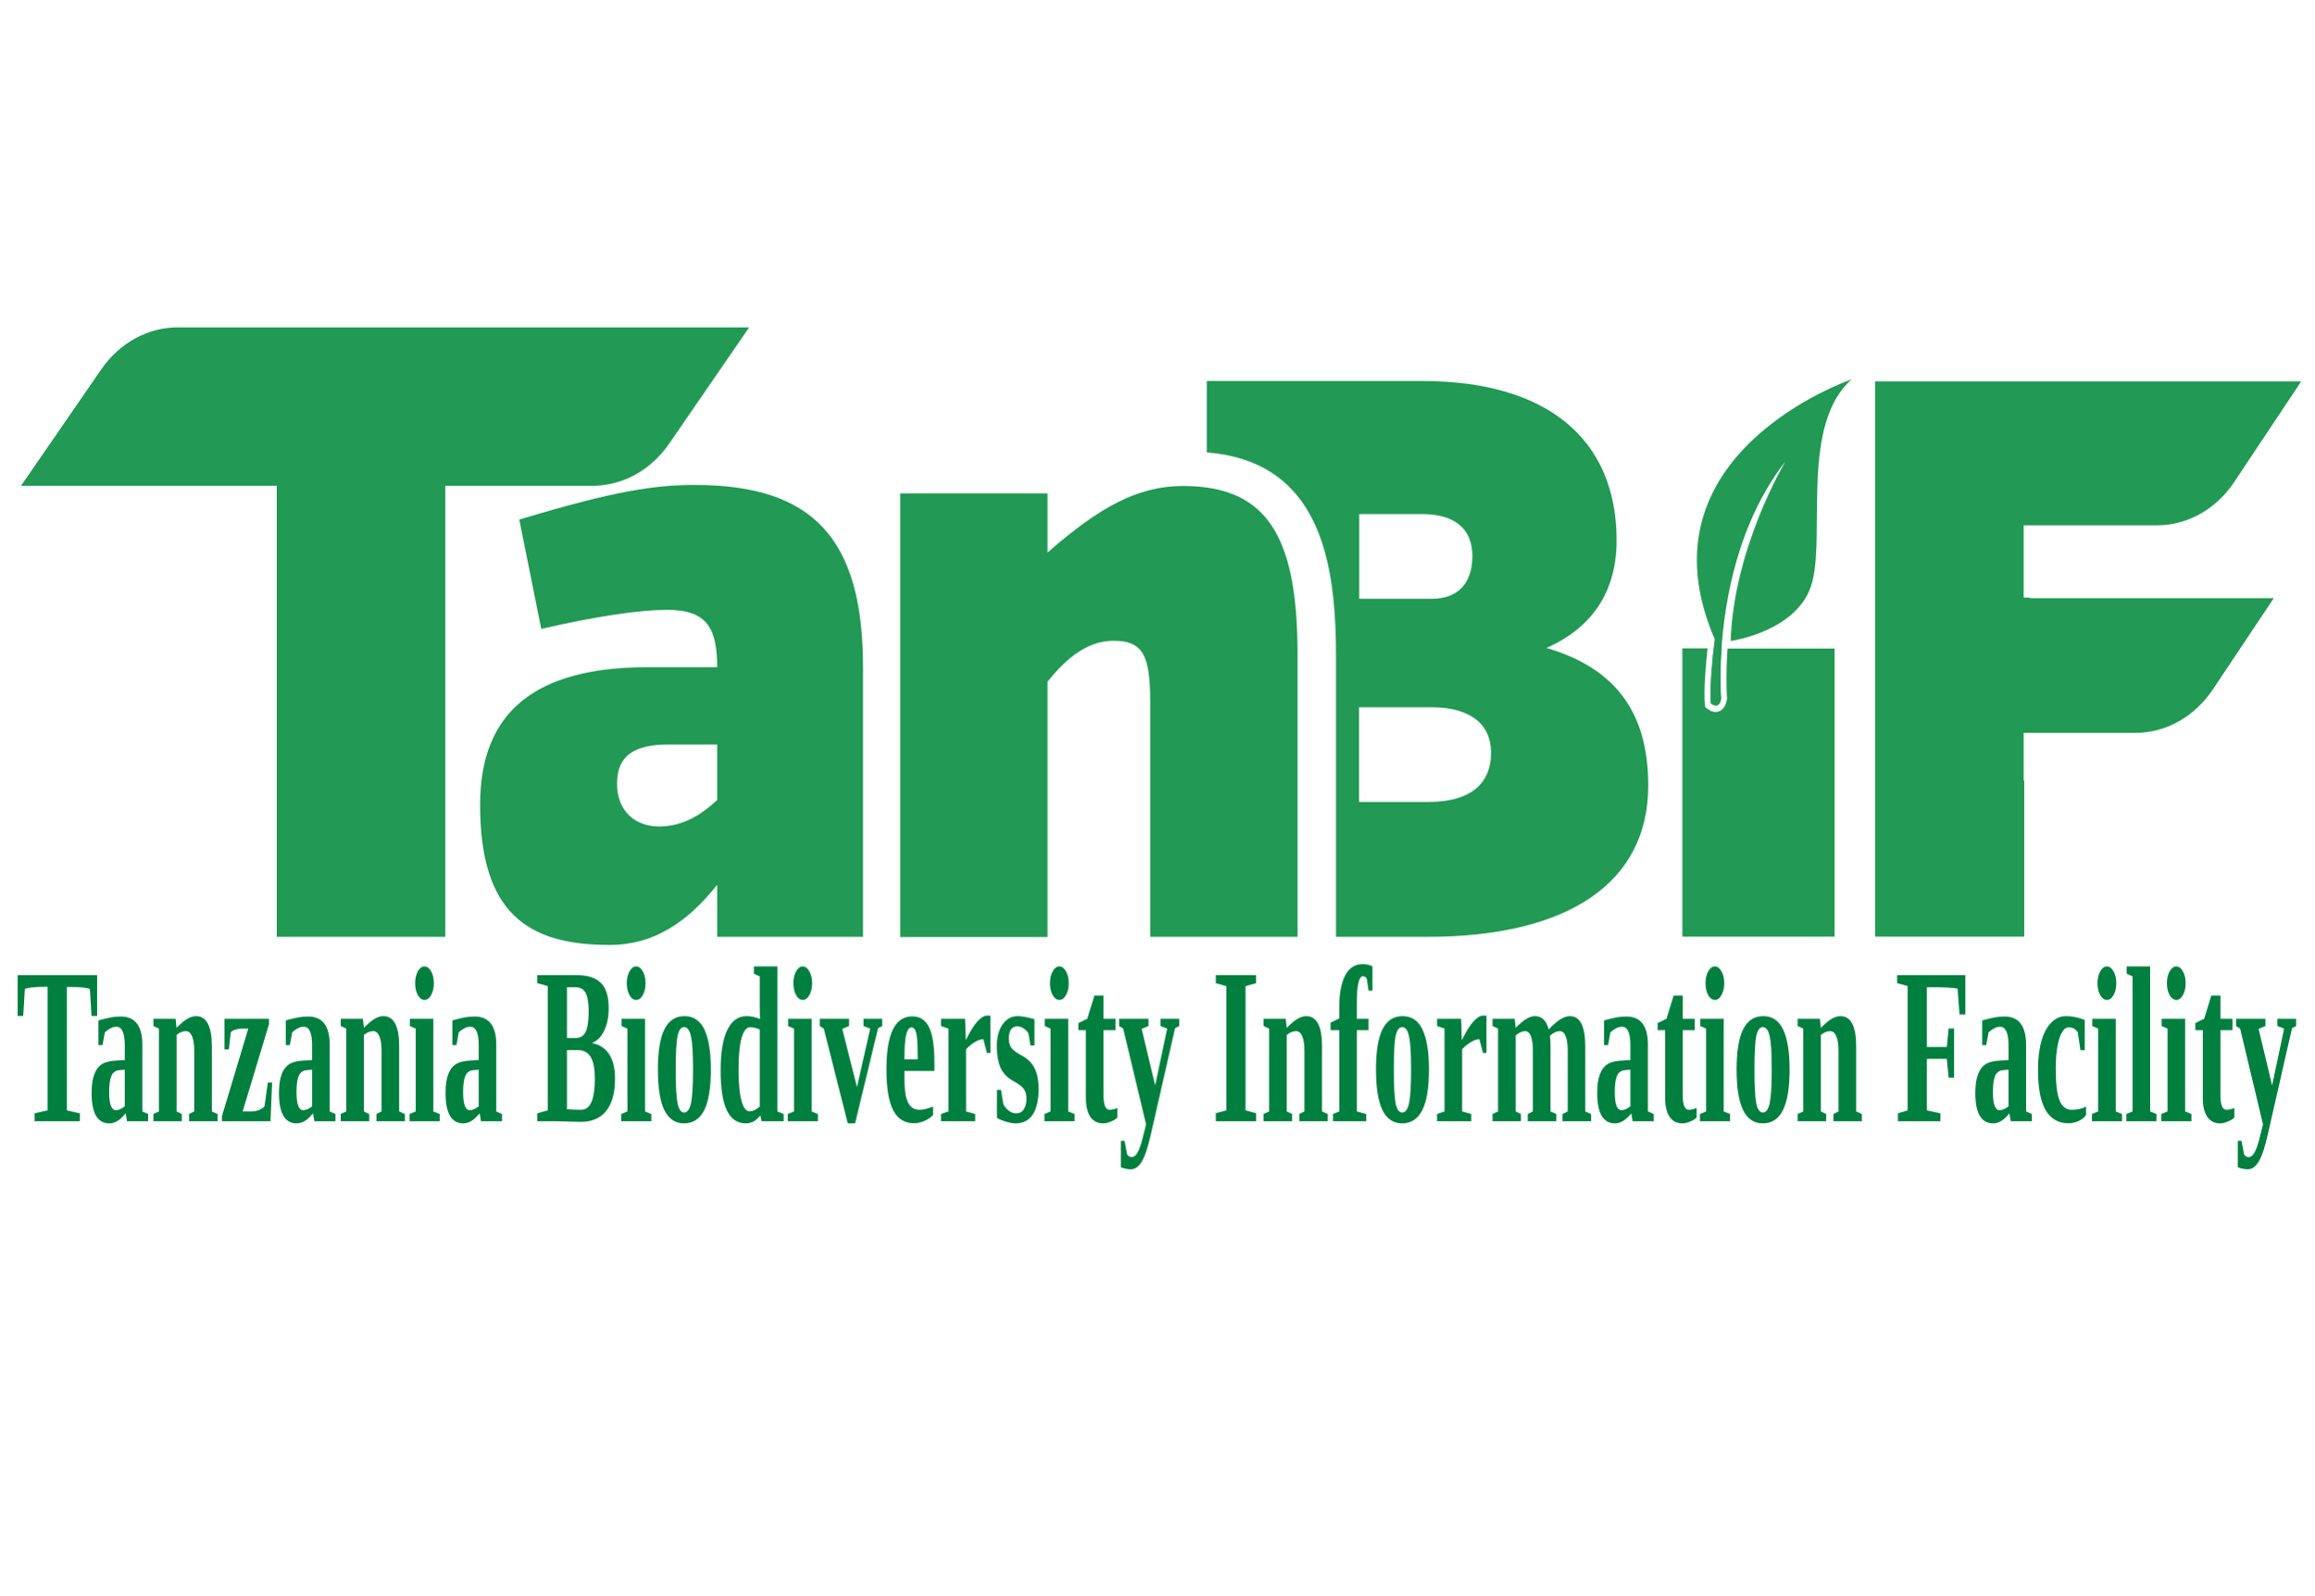
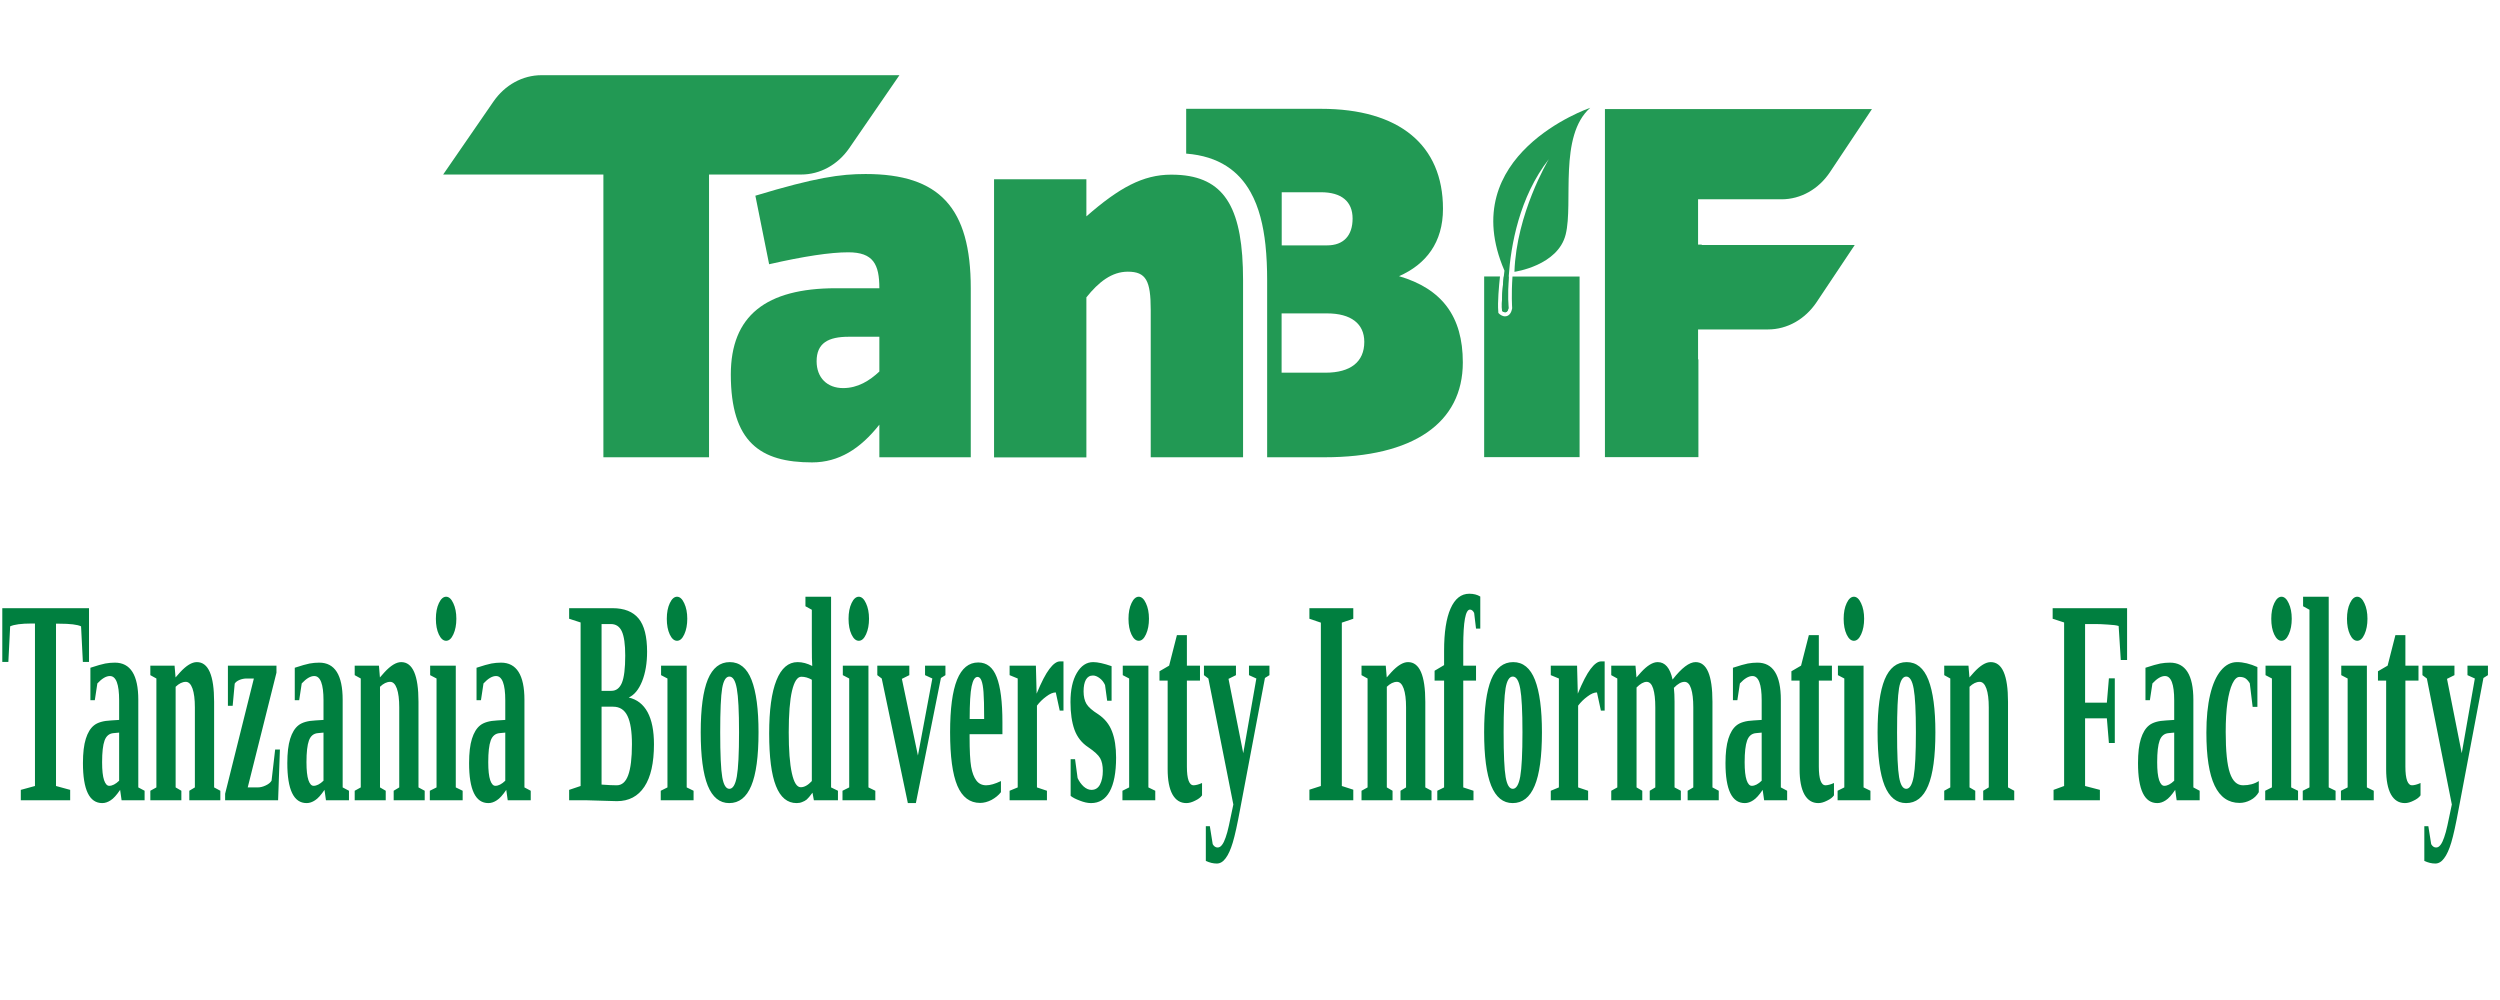
- <svg xmlns="http://www.w3.org/2000/svg" width="580" height="400">
+ <svg xmlns="http://www.w3.org/2000/svg" width="1000" height="400">
  <g>
-     <rect fill="none" id="canvas_background" height="402" width="582" y="-1" x="-1" />
+     <rect fill="none" id="canvas_background" height="402" width="1002" y="-1" x="-1" />
    <g display="none" overflow="visible" y="0" x="0" height="100%" width="100%" id="canvasGrid">
      <rect fill="url(#gridpattern)" stroke-width="0" y="0" x="0" height="100%" width="100%" />
    </g>
  </g>
  <g>
    <style transform="matrix(0.01085069,0,0,0.01085069,0,0) " type="text/css">.st0{fill:#229954;}
	.st1{font-family:'Gentona-Bold';}
	.st2{font-size:60px;}
	.st3{letter-spacing:7.1;}
	.st4{letter-spacing:8;}
	.st5{fill:#229954;}
	.st6{fill:url(#SVGID_1_);}</style>
    <g stroke="null" transform="matrix(0.4587916,0,0,0.5133693,-11304.191,-9364.121) " id="svg_14">
-       <path stroke="null" id="svg_15" d="m25048.326,18400.394l-43.7,56.8c-10,13 -25.5,20.6 -41.9,20.6l-80.4,0l0,220.3l-92.1,0l0,-220.3l-139.7,0l43.8,-56.8c10,-13 25.5,-20.6 41.9,-20.6l312.1,0z" class="st0" />
-       <path stroke="null" id="svg_16" d="m24922.726,18494.294c52.5,-14.2 74.3,-16.9 96.1,-16.9c64.5,0 91.7,26.3 91.7,89l0,131.7l-79.7,0l0,-25.4c-16.5,18.7 -35.2,29.4 -58.7,29.4c-44.9,0 -70.8,-15.6 -70.8,-68.5c0,-45.8 30.7,-67.2 91.7,-67.2l37.8,0c0,-18.7 -5.3,-28 -27.1,-28c-15.6,0 -38.7,3.1 -69,9.3l-12,-53.4zm81.4,109.9c-17.8,0 -28,4.9 -28,19.1c0,12.9 9.3,20.9 23.1,20.9c12.9,0 23.1,-5.8 31.6,-12.9l0,-27.1l-26.7,0z" class="st0" />
-       <path stroke="null" id="svg_17" d="m25483.926,18556.994c23.6,-9.3 38.3,-26.3 38.3,-52.5c0,-49.8 -38.3,-77.9 -106.3,-77.9l-117.6,0l0,34.9c28.7,2 46,13.7 56.2,30.1c7.4,11.8 11.1,26.1 12.9,40.8c1.1,9.2 1.5,18.6 1.5,27.7l0,138l50,0c77.4,0 120.6,-26.7 120.6,-73.9c0,-36 -18.3,-57.4 -55.6,-67.2zm-102.4,-65.4l34.3,0c17.8,0 27.6,7.1 27.6,20.5c0,13.4 -8,20.9 -22.2,20.9l-39.6,0l0,-41.4l-0.1,0zm0,94.4l39.6,0c20.9,0 32.5,8 32.5,22.2c0,15.6 -12,24 -33.8,24l-38.3,0l0,-46.2z" class="st0" />
-       <path stroke="null" id="svg_18" d="m25579.526,18557.294l-4.3,0c-0.8,7.1 -2.2,20.3 -1.5,26.7c0,0 4.4,3.5 5.6,-2.2c0,0 -0.9,-9.7 0.2,-24.5zm3.3,0c-1.1,14.3 -0.3,24 -0.3,24.2l0,0.5l-0.1,0.5c-1.2,5.4 -4.9,5.8 -6.1,5.8c-2.4,0 -4.4,-1.5 -4.7,-1.7l-1.1,-0.9l-0.1,-1.4c-0.7,-6.6 0.6,-19.8 1.5,-27.1l-13.8,0l0,140.8l83.2,0l0,-140.7l-58.5,0z" class="st0" />
-       <path stroke="null" id="svg_19" d="m25293.926,18478.194c-2.8,-0.2 -5.7,-0.3 -8.7,-0.3c0,0 0,0 0,0c-24.5,0 -45.4,10.2 -73.9,32.5l0,-28.9l-80.5,0l0,216.7l80.5,0l0,-124.7c10.7,-12 22.2,-20 36.1,-20c16,0 20,7.1 20,29.8l0,114.8l80.5,0l0,-138c0,-54.7 -15.1,-78.9 -54,-81.9z" class="st0" />
-       <path stroke="null" id="svg_20" d="m25650.626,18425.794c-27.7,21.9 -14.6,74.1 -21.4,98.6c-6.7,24.5 -44.7,29.2 -44.7,29.2c1.7,-45.3 29.2,-86.5 30,-87.8c-25.8,29.6 -33.2,67.3 -35,91.6c-1.1,14.7 -0.2,24.5 -0.2,24.5c-1.2,5.7 -5.6,2.2 -5.6,2.2c-0.7,-6.4 0.7,-19.6 1.5,-26.7c0.3,-2.8 0.6,-4.7 0.6,-4.7c-43.6,-90.2 73.2,-126.4 74.8,-126.9z" class="st5" />
-       <linearGradient stroke="null" transform="translate(-7.275957614183426e-12,1.947916) translate(2.179639,107.1354) translate(-1457.13,36.58267) translate(26089.576,0) translate(0,18109.828) " y2="137.342" x2="1010.47" y1="263.327" x1="960.751" gradientUnits="userSpaceOnUse" id="svg_5">
+       <path stroke="null" id="svg_15" d="m25423.224,18299.102l-43.7,56.8c-10,13 -25.5,20.6 -41.9,20.6l-80.4,0l0,220.3l-92.1,0l0,-220.3l-139.7,0l43.8,-56.8c10,-13 25.5,-20.6 41.9,-20.6l312.1,0z" class="st0" />
+       <path stroke="null" id="svg_16" d="m25297.624,18393.002c52.5,-14.2 74.3,-16.9 96.1,-16.9c64.5,0 91.7,26.3 91.7,89l0,131.7l-79.7,0l0,-25.4c-16.5,18.7 -35.2,29.4 -58.7,29.4c-44.9,0 -70.8,-15.6 -70.8,-68.5c0,-45.8 30.7,-67.2 91.7,-67.2l37.8,0c0,-18.7 -5.3,-28 -27.1,-28c-15.6,0 -38.7,3.1 -69,9.3l-12,-53.4zm81.4,109.9c-17.8,0 -28,4.9 -28,19.1c0,12.9 9.3,20.9 23.1,20.9c12.9,0 23.1,-5.8 31.6,-12.9l0,-27.1l-26.7,0z" class="st0" />
+       <path stroke="null" id="svg_17" d="m25858.824,18455.702c23.6,-9.3 38.3,-26.3 38.3,-52.5c0,-49.8 -38.3,-77.9 -106.3,-77.9l-117.6,0l0,34.9c28.7,2 46,13.7 56.2,30.1c7.4,11.8 11.1,26.1 12.9,40.8c1.1,9.2 1.5,18.6 1.5,27.7l0,138l50,0c77.4,0 120.6,-26.7 120.6,-73.9c0,-36 -18.3,-57.4 -55.6,-67.2zm-102.4,-65.4l34.3,0c17.8,0 27.6,7.1 27.6,20.5c0,13.4 -8,20.9 -22.2,20.9l-39.6,0l0,-41.4l-0.1,0zm0,94.4l39.6,0c20.9,0 32.5,8 32.5,22.2c0,15.6 -12,24 -33.8,24l-38.3,0l0,-46.2z" class="st0" />
+       <path stroke="null" id="svg_18" d="m25954.424,18456.002l-4.3,0c-0.8,7.1 -2.2,20.3 -1.5,26.7c0,0 4.4,3.5 5.6,-2.2c0,0 -0.9,-9.7 0.2,-24.5zm3.3,0c-1.1,14.3 -0.3,24 -0.3,24.2l0,0.5l-0.1,0.5c-1.2,5.4 -4.9,5.8 -6.1,5.8c-2.4,0 -4.4,-1.5 -4.7,-1.7l-1.1,-0.9l-0.1,-1.4c-0.7,-6.6 0.6,-19.8 1.5,-27.1l-13.8,0l0,140.8l83.2,0l0,-140.7l-58.5,0z" class="st0" />
+       <path stroke="null" id="svg_19" d="m25668.824,18376.902c-2.8,-0.2 -5.7,-0.3 -8.7,-0.3c0,0 0,0 0,0c-24.5,0 -45.4,10.2 -73.9,32.5l0,-28.9l-80.5,0l0,216.7l80.5,0l0,-124.7c10.7,-12 22.2,-20 36.1,-20c16,0 20,7.1 20,29.8l0,114.8l80.5,0l0,-138c0,-54.7 -15.1,-78.9 -54,-81.9z" class="st0" />
+       <path stroke="null" id="svg_20" d="m26025.524,18324.502c-27.7,21.9 -14.6,74.1 -21.4,98.6c-6.7,24.5 -44.7,29.2 -44.7,29.2c1.7,-45.3 29.2,-86.5 30,-87.8c-25.8,29.6 -33.2,67.3 -35,91.6c-1.1,14.7 -0.2,24.5 -0.2,24.5c-1.2,5.7 -5.6,2.2 -5.6,2.2c-0.7,-6.4 0.7,-19.6 1.5,-26.7c0.3,-2.8 0.6,-4.7 0.6,-4.7c-43.6,-90.2 73.2,-126.4 74.8,-126.9z" class="st5" />
+       <linearGradient stroke="null" transform="translate(-21.79639,-44.80206) translate(396.6943,-56.48955) translate(-7.275957614183426e-12,1.947916) translate(2.179639,107.1354) translate(-1457.13,36.58267) translate(26089.576,0) translate(0,18109.828) " y2="137.342" x2="1010.47" y1="263.327" x1="960.751" gradientUnits="userSpaceOnUse" id="svg_5">
        <stop stroke="null" stop-color="#229954" offset="0.256" />
        <stop stroke="null" stop-color="#FFFFFF" offset="1" />
      </linearGradient>
-       <path stroke="null" id="svg_21" d="m25650.626,18425.794c-27.7,21.9 -14.6,74.1 -21.4,98.6c-6.7,24.5 -44.7,29.2 -44.7,29.2c1.7,-45.3 29.2,-86.5 30,-87.8c-25.8,29.6 -33.2,67.3 -35,91.6c-1.1,14.7 -0.2,24.5 -0.2,24.5c-1.2,5.7 -5.6,2.2 -5.6,2.2c-0.7,-6.4 0.7,-19.6 1.5,-26.7c0.3,-2.8 0.6,-4.7 0.6,-4.7c-43.6,-90.2 73.2,-126.4 74.8,-126.9z" class="st6" />
-       <path stroke="null" id="svg_22" d="m25747.826,18532.394l-3.2,0l0,-35.3l72.8,0c16.7,0 32.4,-7.9 42.3,-21.3l36.5,-49l-232.8,0l0,271.2l81.5,0l0,-76.2l-0.3,0l0,-23.3l61,0c16.7,0 32.3,-7.9 42.3,-21.2l33.3,-44.6l-133.4,0l0,-0.3z" class="st0" />
+       <path stroke="null" id="svg_21" d="m26025.524,18324.502c-27.7,21.9 -14.6,74.1 -21.4,98.6c-6.7,24.5 -44.7,29.2 -44.7,29.2c1.7,-45.3 29.2,-86.5 30,-87.8c-25.8,29.6 -33.2,67.3 -35,91.6c-1.1,14.7 -0.2,24.5 -0.2,24.5c-1.2,5.7 -5.6,2.2 -5.6,2.2c-0.7,-6.4 0.7,-19.6 1.5,-26.7c0.3,-2.8 0.6,-4.7 0.6,-4.7c-43.6,-90.2 73.2,-126.4 74.8,-126.9z" class="st6" />
+       <path stroke="null" id="svg_22" d="m26122.724,18431.102l-3.2,0l0,-35.3l72.8,0c16.7,0 32.4,-7.9 42.3,-21.3l36.5,-49l-232.8,0l0,271.2l81.5,0l0,-76.2l-0.3,0l0,-23.3l61,0c16.7,0 32.3,-7.9 42.3,-21.2l33.3,-44.6l-133.4,0l0,-0.3z" class="st0" />
    </g>
-     <text stroke="#000" transform="matrix(1.203946,0,0,2.150712,-0.3974924,-327.5029) " font-weight="bold" xml:space="preserve" text-anchor="start" font-family="'Times New Roman', Times, serif" font-size="26" id="svg_24" y="283" x="3.598" stroke-width="0" fill="#007f3f">Tanzania Biodiversity Information Facility</text>
+     <text stroke="#000" transform="matrix(2.09609,0,0,4.511431,-233.3036,-927.5129) " font-weight="bold" xml:space="preserve" text-anchor="start" font-family="'Times New Roman', Times, serif" font-size="26" id="svg_24" y="276.546" x="111.335" stroke-width="0" fill="#007f3f">Tanzania Biodiversity Information Facility</text>
  </g>
</svg>
